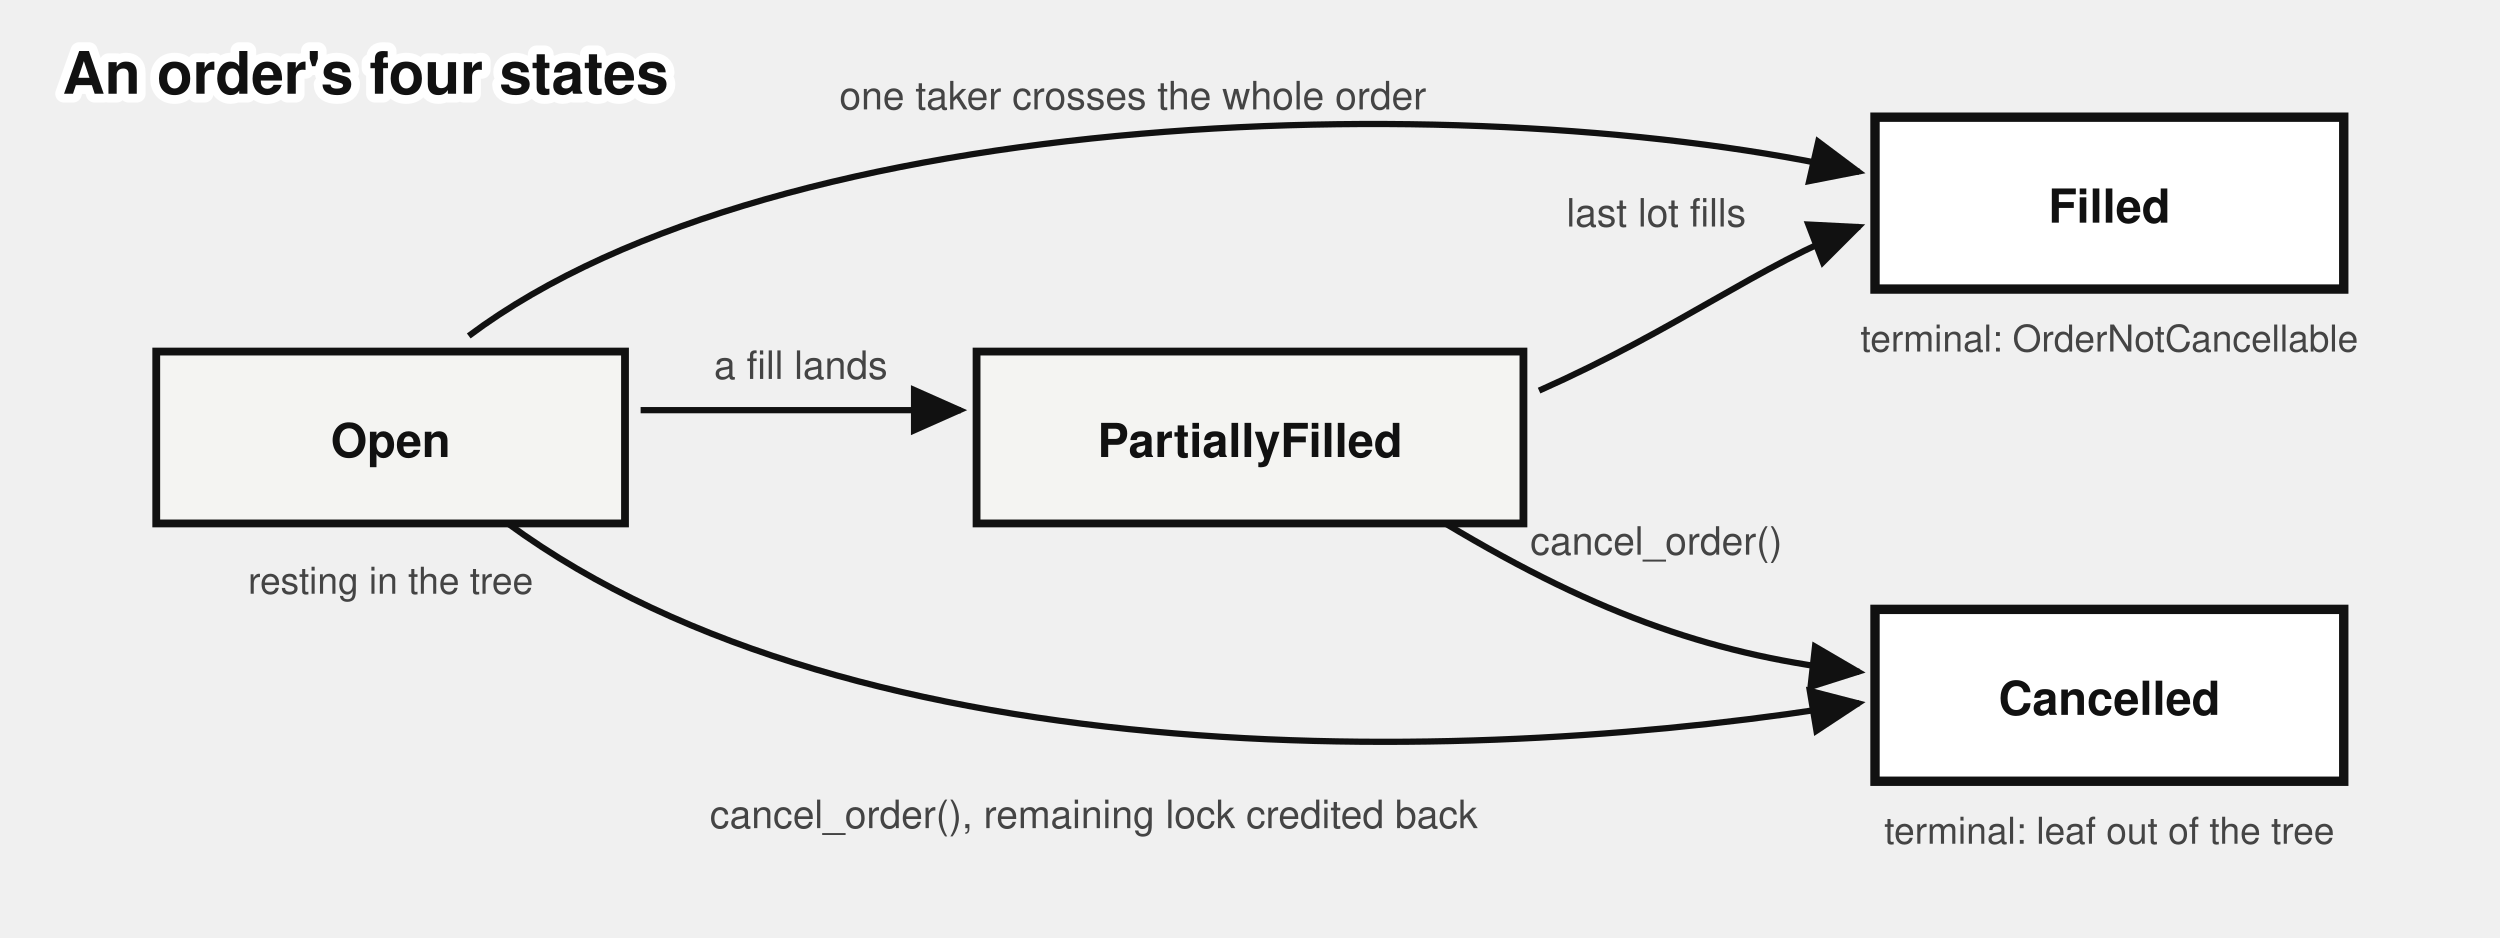
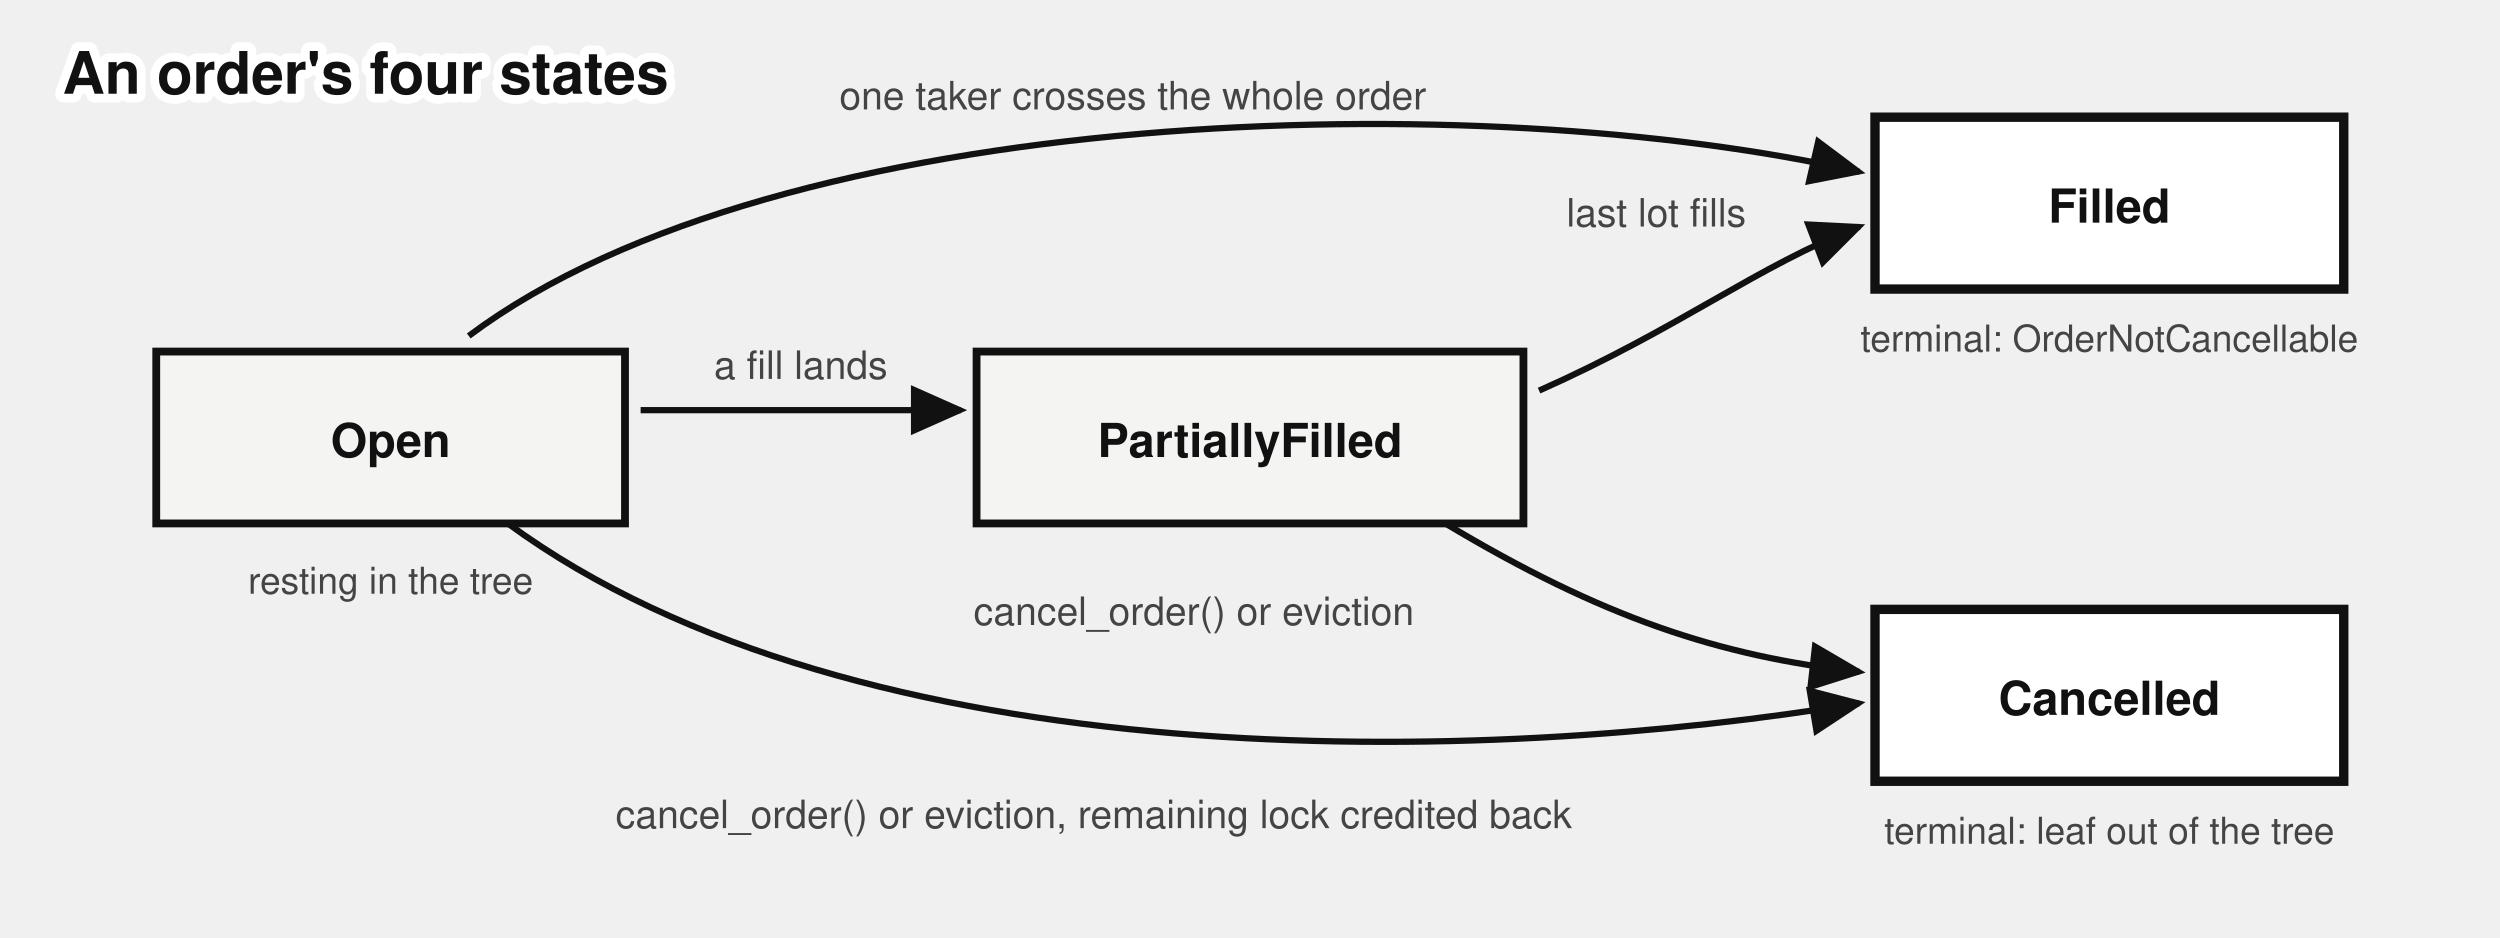
<svg xmlns="http://www.w3.org/2000/svg" viewBox="0 0 640 240" font-family="'Denim INK', Helvetica, Arial, sans-serif" fill="#111">
  <text stroke="#fff" stroke-width="4.5" paint-order="stroke" stroke-linejoin="round" x="16" y="24" font-size="15" font-weight="bold">An order's four states</text>
  <defs>
    <marker id="ob-sm-arr" markerWidth="9" markerHeight="8" refX="8" refY="4" orient="auto">
      <path d="M0,0 L9,4 L0,8 z" fill="#111" />
    </marker>
  </defs>
  <rect x="40" y="90" width="120" height="44" fill="#f4f4f2" stroke="#111" stroke-width="2" />
  <text x="100" y="117" font-size="12" font-weight="bold" text-anchor="middle">Open</text>
  <rect x="250" y="90" width="140" height="44" fill="#f4f4f2" stroke="#111" stroke-width="2" />
  <text x="320" y="117" font-size="12" font-weight="bold" text-anchor="middle">PartiallyFilled</text>
  <rect x="480" y="30" width="120" height="44" fill="#fff" stroke="#111" stroke-width="2.4" />
  <text x="540" y="57" font-size="12" font-weight="bold" text-anchor="middle">Filled</text>
  <rect x="480" y="156" width="120" height="44" fill="#fff" stroke="#111" stroke-width="2.4" />
  <text x="540" y="183" font-size="12" font-weight="bold" text-anchor="middle">Cancelled</text>
  <path d="M 164,105 L 246,105" stroke="#111" stroke-width="1.6" marker-end="url(#ob-sm-arr)" />
  <text x="205" y="97" font-size="10" fill="#444" text-anchor="middle">a fill lands</text>
  <path d="M 394,100 C 430,84 450,68 476,58" fill="none" stroke="#111" stroke-width="1.6" marker-end="url(#ob-sm-arr)" />
  <text x="424" y="58" font-size="10" fill="#444" text-anchor="middle">last lot fills</text>
  <path d="M 120,86 C 200,26 380,22 476,44" fill="none" stroke="#111" stroke-width="1.6" marker-end="url(#ob-sm-arr)" />
  <text x="290" y="28" font-size="10" fill="#444" text-anchor="middle">one taker crosses the whole order</text>
  <path d="M 130,134 C 220,200 380,196 476,180" fill="none" stroke="#111" stroke-width="1.6" marker-end="url(#ob-sm-arr)" />
-   <text x="280" y="212" font-size="10" fill="#444" text-anchor="middle">cancel_order(), remaining lock credited back</text>
+   <text x="280" y="212" font-size="10" fill="#444" text-anchor="middle">cancel_order() or eviction, remaining lock credited back</text>
  <path d="M 370,134 C 410,158 440,168 476,172" fill="none" stroke="#111" stroke-width="1.6" marker-end="url(#ob-sm-arr)" />
-   <text x="424" y="142" font-size="10" fill="#444" text-anchor="middle">cancel_order()</text>
+   <text x="362" y="160" font-size="10" fill="#444" text-anchor="end">cancel_order() or eviction</text>
  <text x="540" y="90" font-size="9.5" fill="#444" text-anchor="middle">terminal: OrderNotCancellable</text>
  <text x="540" y="216" font-size="9.5" fill="#444" text-anchor="middle">terminal: leaf out of the tree</text>
  <text x="100" y="152" font-size="9.5" fill="#444" text-anchor="middle">resting in the tree</text>
</svg>
